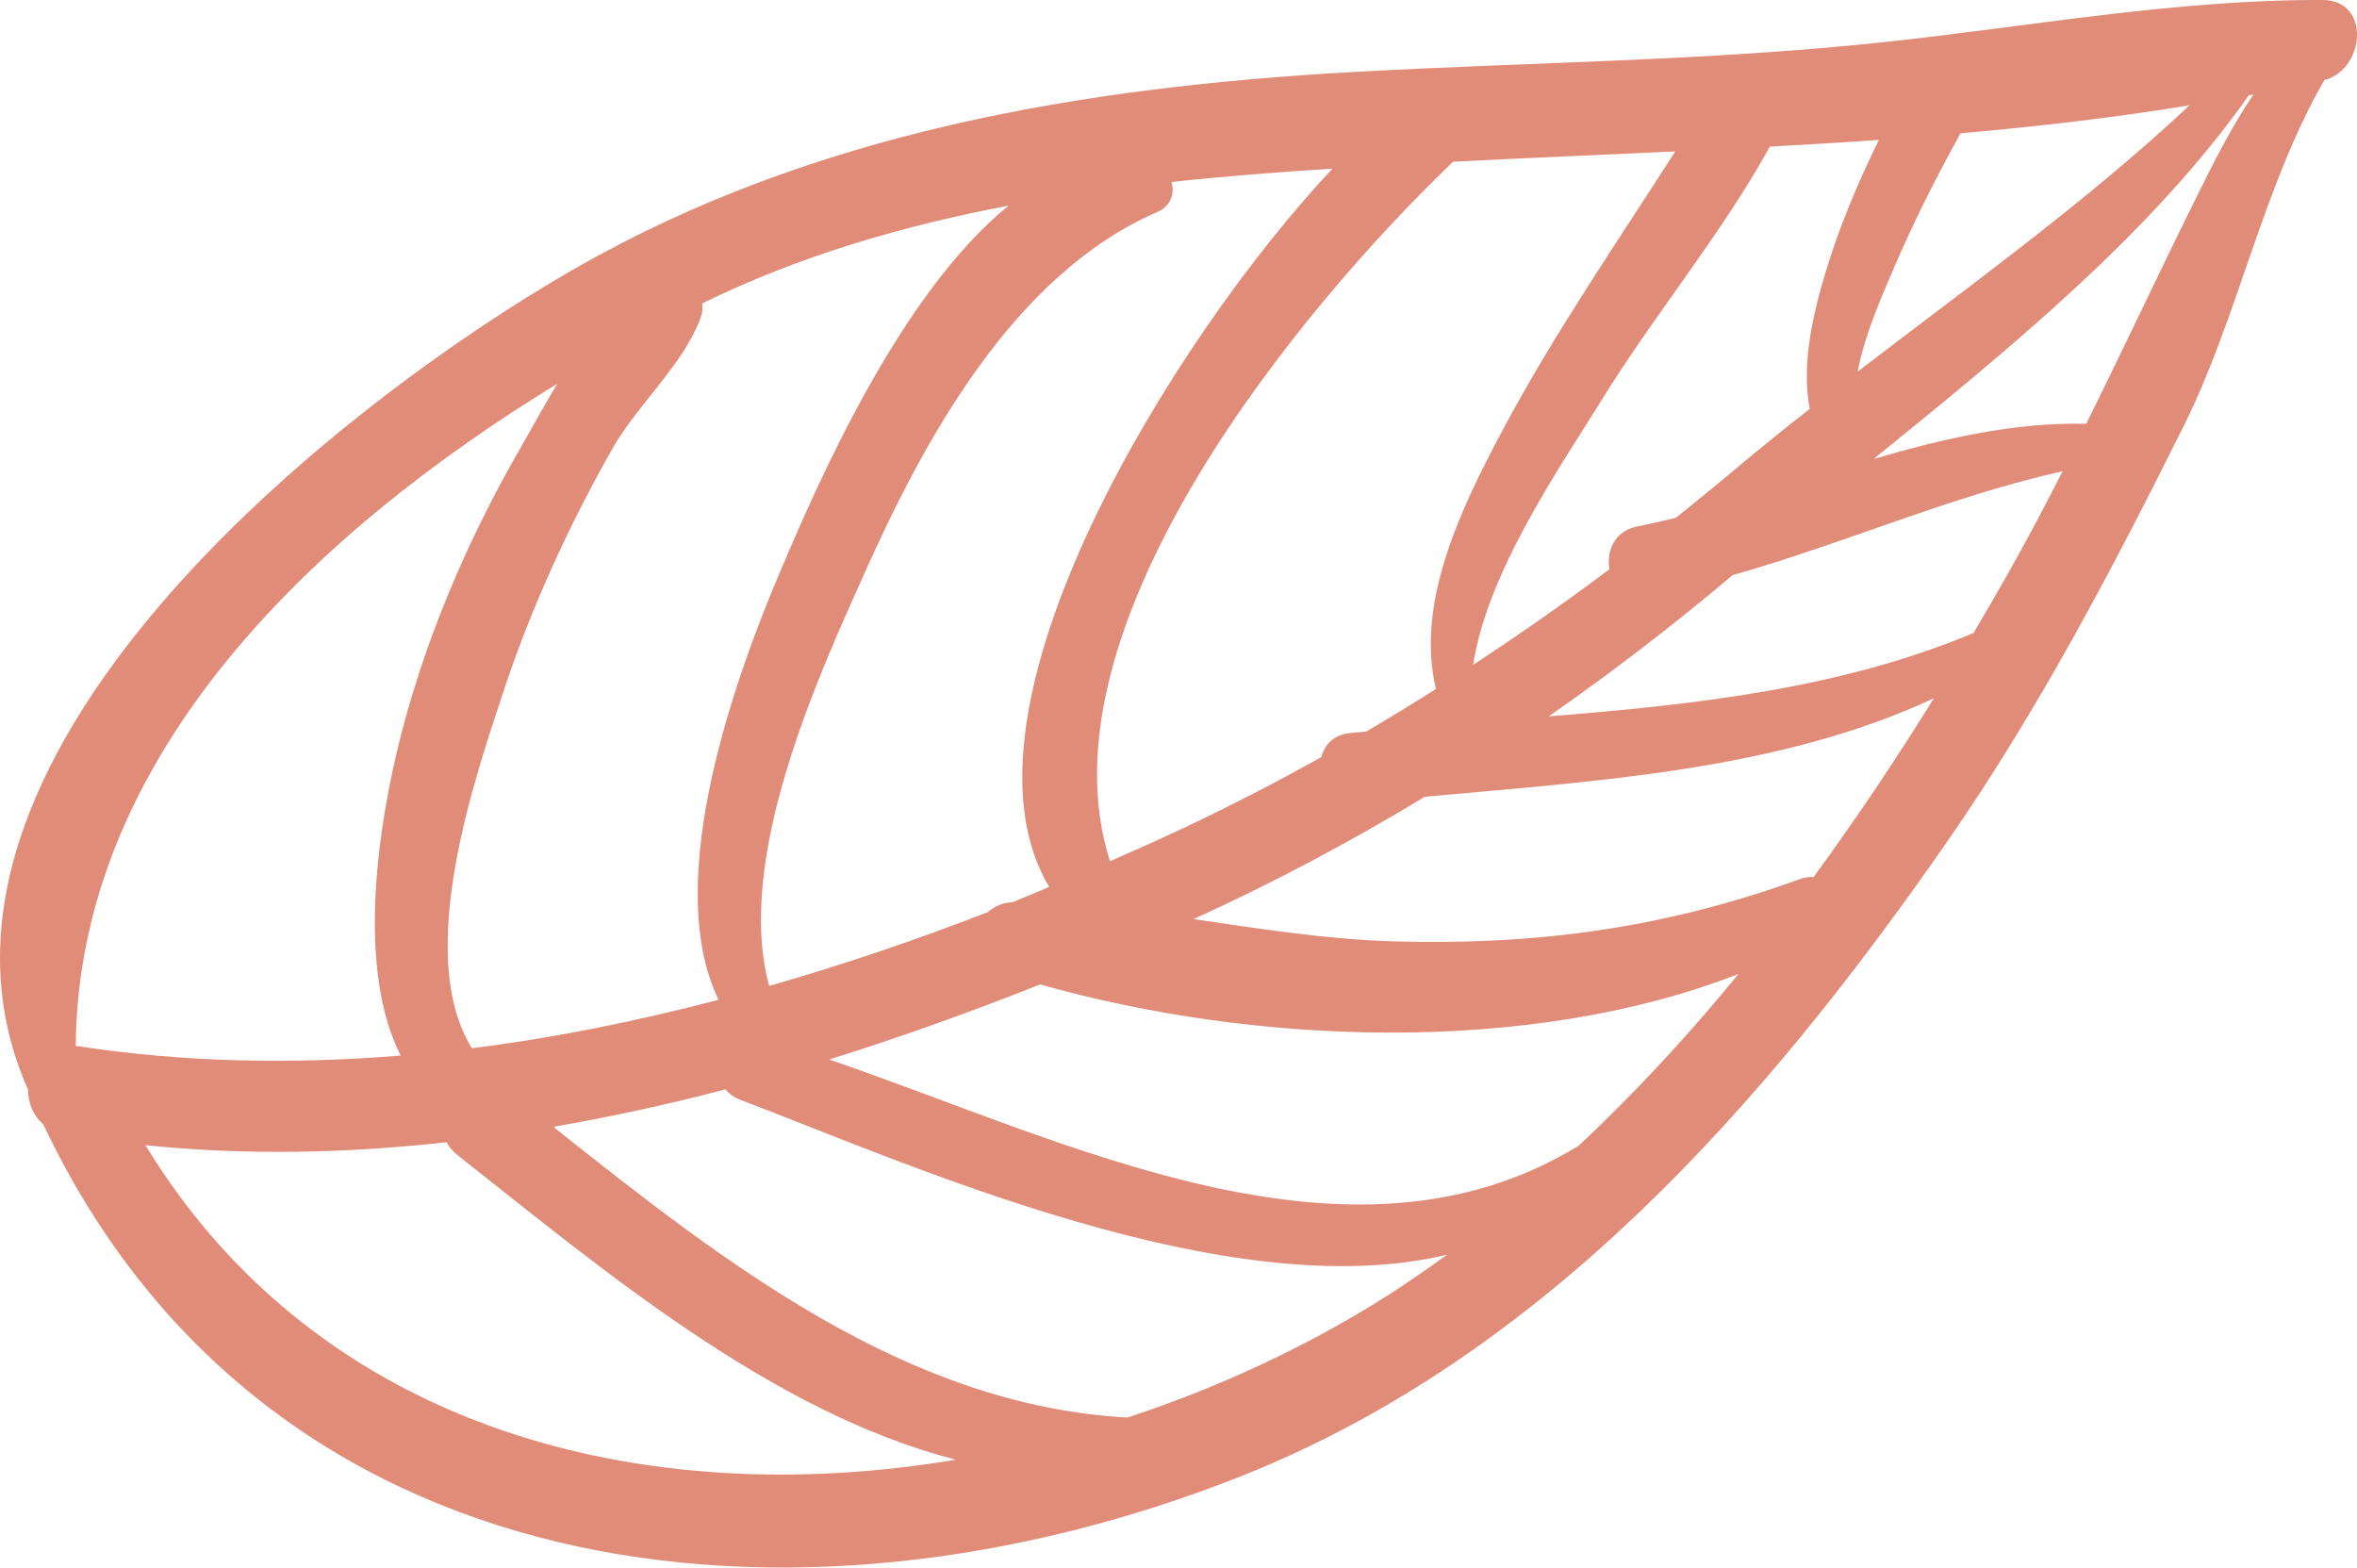
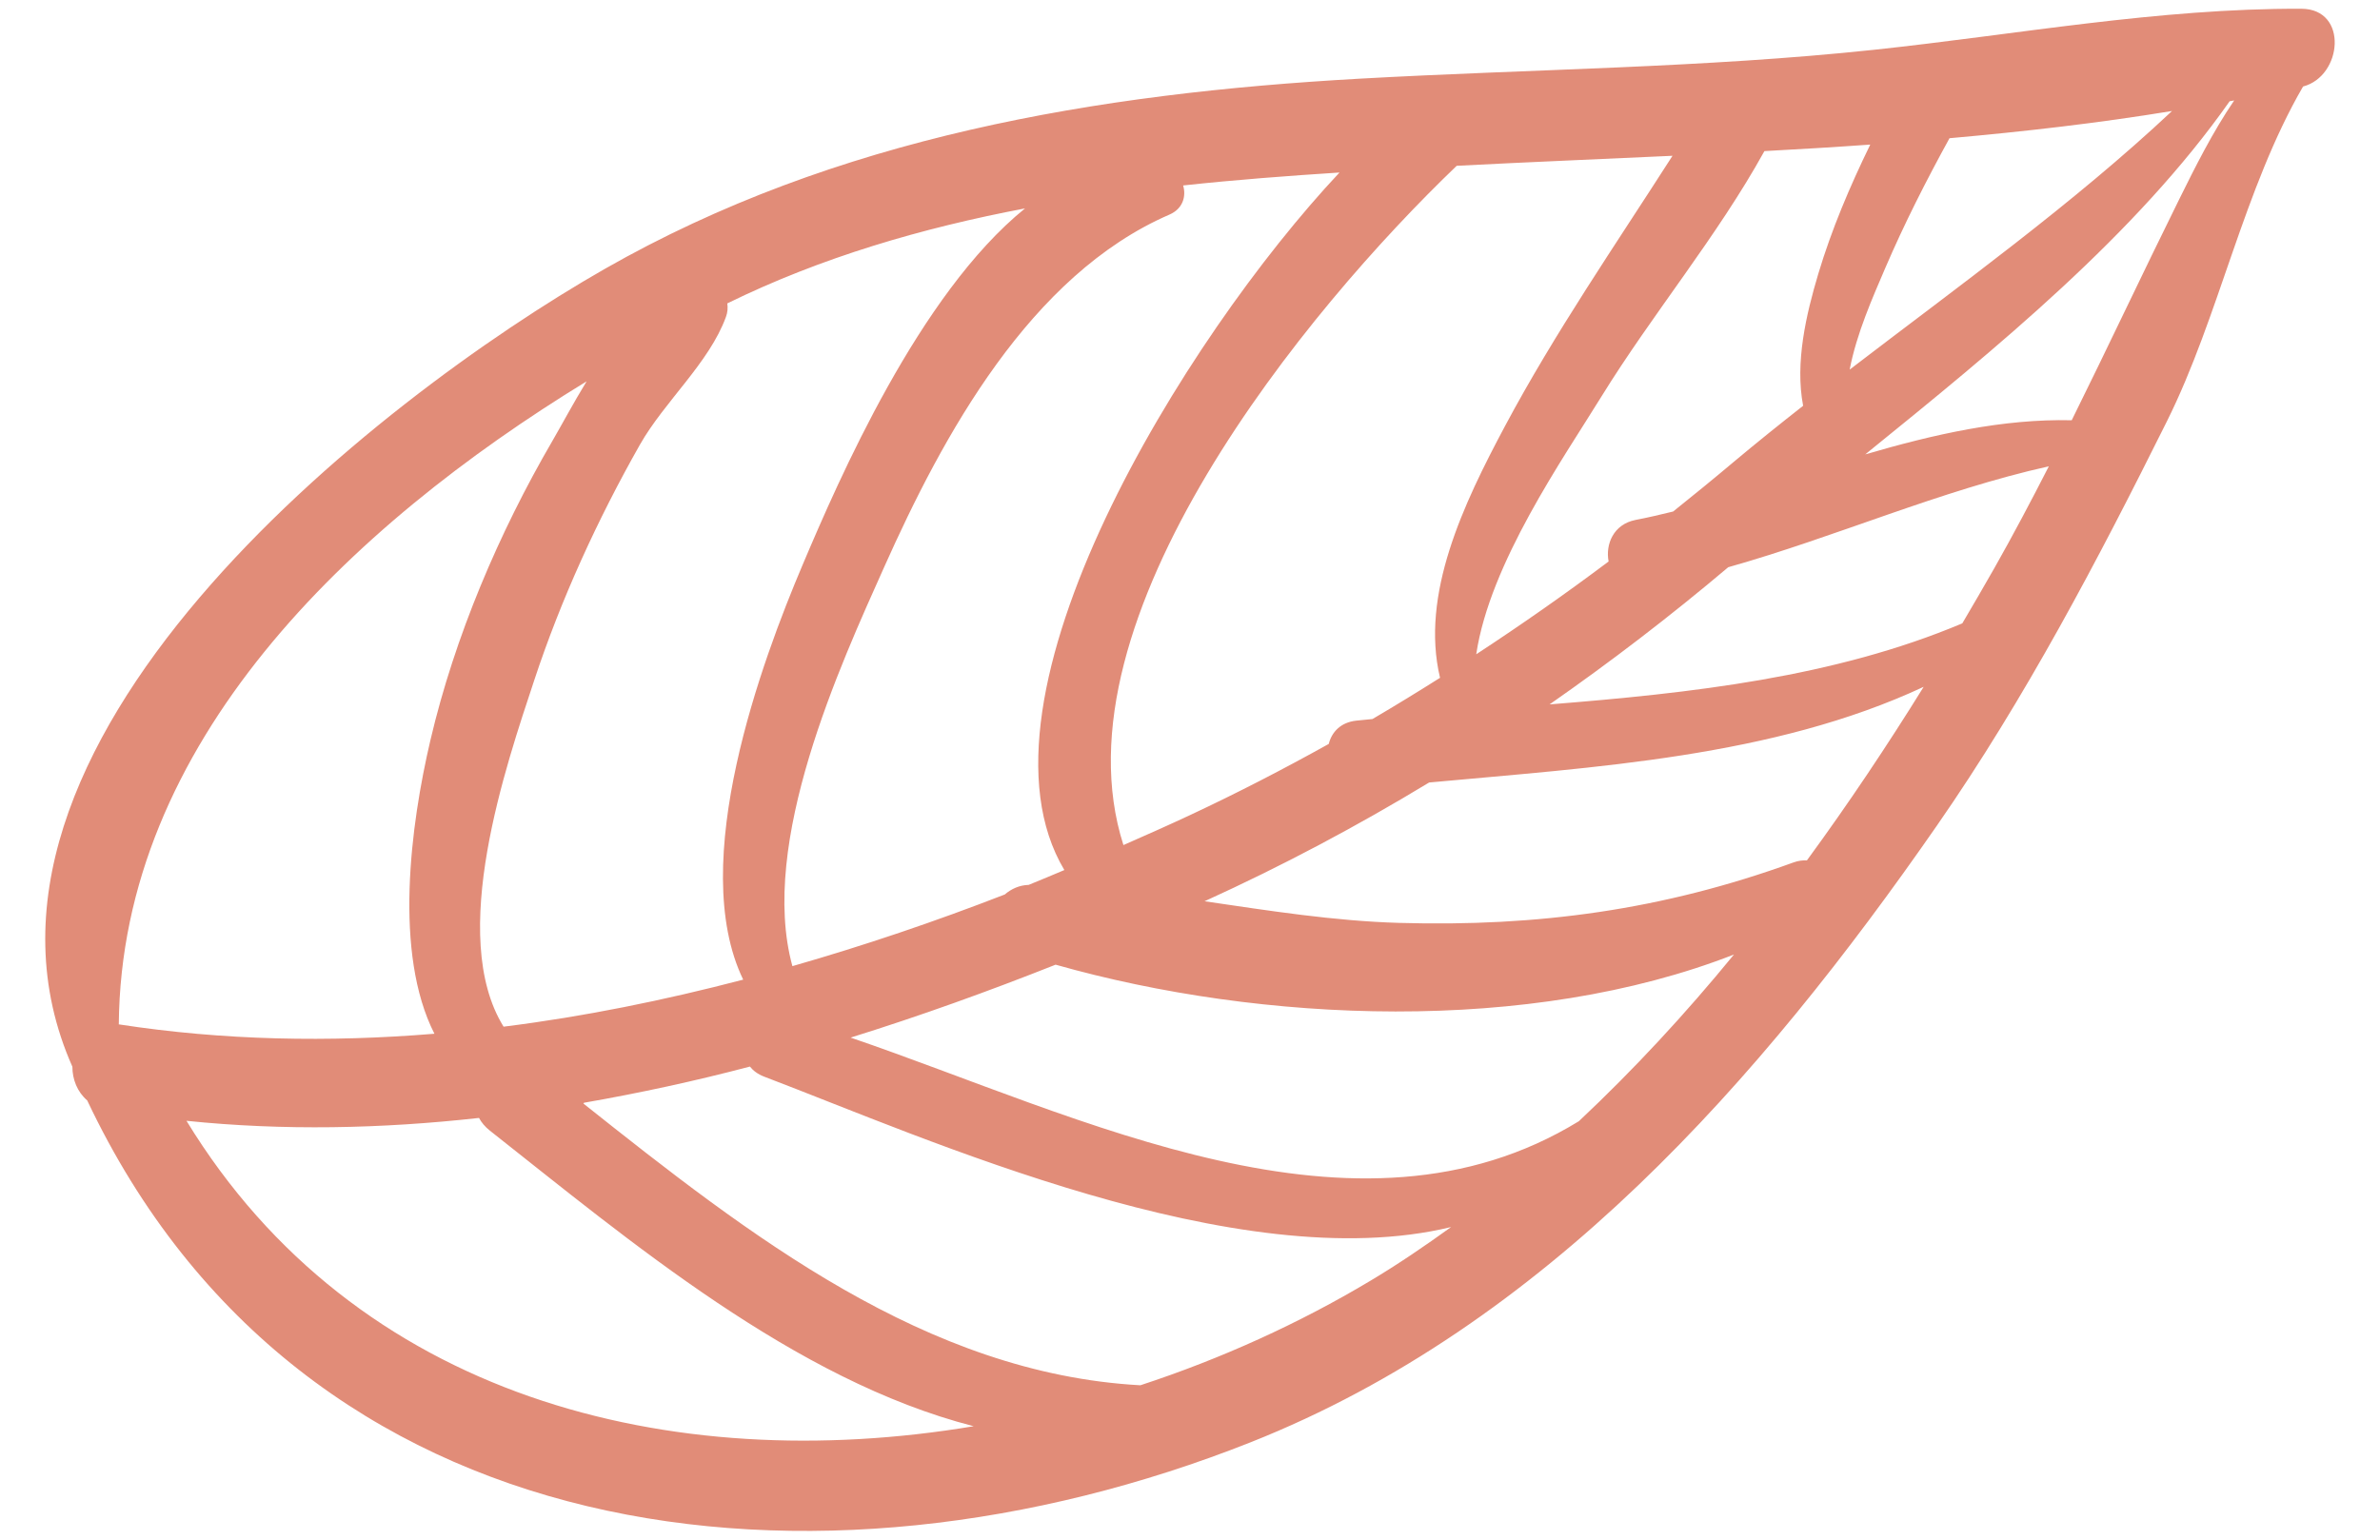
- <svg xmlns="http://www.w3.org/2000/svg" version="1.1" id="Layer_1" x="0px" y="0px" width="32.707px" height="21.751px" viewBox="0 0 32.707 21.751" enable-background="new 0 0 32.707 21.751" xml:space="preserve">
-   <path fill="#E18C78" d="M27.024,11.672c1.266-1.824,2.298-3.793,3.286-5.777c0.747-1.5,1.097-3.323,1.945-4.784  c0.563-0.147,0.65-1.108-0.023-1.111c-2.042-0.008-4.075,0.37-6.103,0.586c-2.443,0.26-4.899,0.276-7.35,0.413  C15.015,1.21,11.296,1.832,7.994,3.717c-3.287,1.877-9.621,6.854-7.606,11.4c0,0.18,0.069,0.359,0.212,0.482  c3.071,6.494,10.433,7.337,16.619,4.885C21.426,18.816,24.502,15.306,27.024,11.672z M24.125,13.514  c-0.691,0.845-1.431,1.645-2.216,2.382c-3.187,1.954-7.099-0.065-10.403-1.195c0.994-0.31,1.973-0.663,2.928-1.042  C17.383,14.495,21.204,14.655,24.125,13.514z M25.167,12.169c-0.059-0.003-0.122,0.004-0.191,0.029  c-1.869,0.679-3.653,0.921-5.635,0.864c-0.931-0.027-1.855-0.174-2.779-0.309c1.112-0.506,2.179-1.073,3.208-1.697  c2.365-0.219,4.913-0.362,7.065-1.367C26.316,10.526,25.76,11.359,25.167,12.169z M28.623,6.538  c-0.25,0.489-0.507,0.976-0.779,1.456c-0.149,0.262-0.302,0.525-0.457,0.788c-1.832,0.772-3.877,0.997-5.896,1.158  c0.875-0.61,1.726-1.262,2.552-1.96C25.582,7.546,27.062,6.886,28.623,6.538z M31.271,1.31c-0.308,0.452-0.558,0.953-0.789,1.42  c-0.52,1.05-1.014,2.105-1.532,3.15C27.968,5.857,26.98,6.081,26,6.368c1.887-1.528,3.869-3.144,5.206-5.046  C31.227,1.317,31.25,1.315,31.271,1.31z M26.072,1.941c-0.291,0.597-0.551,1.208-0.742,1.845c-0.174,0.582-0.335,1.271-0.217,1.887  c-0.337,0.265-0.67,0.532-0.993,0.803c-0.286,0.241-0.574,0.476-0.864,0.708c-0.179,0.044-0.358,0.086-0.536,0.12  c-0.317,0.062-0.433,0.349-0.386,0.594c-0.618,0.464-1.248,0.905-1.891,1.326c0.195-1.302,1.241-2.794,1.788-3.682  c0.729-1.181,1.654-2.287,2.329-3.508C25.065,2.007,25.569,1.977,26.072,1.941z M30.383,1.461c-1.408,1.322-3.043,2.498-4.605,3.695  c0.098-0.514,0.33-1.034,0.507-1.448c0.273-0.636,0.586-1.252,0.919-1.858C28.27,1.755,29.331,1.634,30.383,1.461z M23.247,2.101  c-0.817,1.276-1.68,2.526-2.394,3.864c-0.593,1.112-1.211,2.405-0.927,3.595c-0.318,0.201-0.64,0.398-0.965,0.589  c-0.076,0.008-0.153,0.015-0.23,0.023c-0.227,0.024-0.353,0.166-0.395,0.333c-0.645,0.359-1.304,0.7-1.984,1.018  c-0.312,0.146-0.63,0.287-0.949,0.427c-1.034-3.231,2.631-7.666,4.761-9.706C21.188,2.191,22.217,2.149,23.247,2.101z M18.49,2.34  c-2.207,2.351-5.4,7.507-3.931,9.967c-0.17,0.07-0.338,0.144-0.51,0.212c-0.132,0.004-0.249,0.057-0.341,0.137  c-0.991,0.385-2.005,0.729-3.034,1.024c-0.484-1.764,0.685-4.302,1.31-5.7c0.84-1.88,2.082-4.175,4.077-5.039  c0.191-0.083,0.241-0.26,0.195-0.416C17.002,2.444,17.748,2.388,18.49,2.34z M9.744,4.21c1.342-0.658,2.78-1.077,4.253-1.357  c-1.513,1.224-2.661,3.875-3.178,5.095c-0.576,1.359-1.655,4.253-0.848,5.925c-1.129,0.295-2.273,0.528-3.423,0.672  c-0.804-1.3,0.035-3.731,0.438-4.95c0.384-1.162,0.906-2.3,1.509-3.365c0.349-0.616,0.992-1.172,1.23-1.828  C9.749,4.338,9.753,4.272,9.744,4.21z M1.058,14.513c-0.003,0-0.004,0-0.007,0c0.033-4.022,3.284-7.111,6.683-9.189  C7.545,5.634,7.382,5.94,7.245,6.176C6.481,7.489,5.851,8.968,5.503,10.45c-0.286,1.219-0.527,3.046,0.057,4.196  C4.055,14.77,2.546,14.742,1.058,14.513z M2.018,15.89c1.386,0.143,2.785,0.114,4.179-0.041c0.035,0.065,0.086,0.127,0.156,0.182  c1.989,1.569,4.352,3.567,6.911,4.223C8.928,20.98,4.434,19.85,2.018,15.89z M7.689,15.644c0.003-0.004,0.005-0.008,0.008-0.012  c0.795-0.139,1.586-0.31,2.37-0.517c0.046,0.058,0.111,0.108,0.201,0.143c2.312,0.878,6.768,2.89,9.816,2.15  c-0.375,0.271-0.757,0.531-1.152,0.767c-1.021,0.611-2.132,1.115-3.287,1.494C12.586,19.501,10.062,17.53,7.689,15.644z" />
+ <svg xmlns="http://www.w3.org/2000/svg" version="1.1" id="Layer_1" x="0px" y="0px" width="34px" height="22px" viewBox="-0.646 -0.125 34 22" enable-background="new -0.646 -0.125 34 22" xml:space="preserve">
+   <path fill="#E18C78" d="M27.024,11.672c1.266-1.824,2.298-3.793,3.286-5.777c0.747-1.5,1.097-3.323,1.945-4.784  c0.563-0.147,0.65-1.108-0.023-1.111c-2.042-0.008-4.075,0.37-6.103,0.586c-2.443,0.26-4.899,0.276-7.35,0.413  C15.015,1.21,11.296,1.832,7.994,3.717c-3.287,1.877-9.621,6.854-7.606,11.4c0,0.18,0.069,0.359,0.212,0.482  c3.071,6.494,10.433,7.337,16.619,4.885C21.426,18.816,24.502,15.306,27.024,11.672z M24.125,13.514  c-0.691,0.845-1.431,1.645-2.216,2.382c-3.187,1.954-7.099-0.065-10.403-1.195c0.994-0.31,1.973-0.663,2.928-1.042  C17.383,14.495,21.204,14.655,24.125,13.514z M25.167,12.169c-0.059-0.003-0.122,0.004-0.191,0.029  c-1.869,0.679-3.653,0.921-5.635,0.864c-0.931-0.027-1.855-0.174-2.779-0.309c1.112-0.506,2.179-1.073,3.208-1.697  c2.365-0.219,4.913-0.362,7.065-1.367C26.316,10.526,25.76,11.359,25.167,12.169z M28.623,6.538  c-0.25,0.489-0.507,0.976-0.779,1.456c-0.149,0.262-0.302,0.525-0.457,0.788c-1.832,0.772-3.877,0.997-5.896,1.158  c0.875-0.61,1.726-1.262,2.552-1.96C25.582,7.546,27.062,6.886,28.623,6.538z M31.271,1.31c-0.308,0.452-0.558,0.953-0.789,1.42  c-0.52,1.05-1.014,2.105-1.532,3.15C27.968,5.857,26.98,6.081,26,6.368c1.887-1.528,3.869-3.144,5.206-5.046  C31.227,1.317,31.25,1.315,31.271,1.31z M26.072,1.941c-0.291,0.597-0.551,1.208-0.742,1.845c-0.174,0.582-0.335,1.271-0.217,1.887  c-0.337,0.265-0.67,0.532-0.993,0.803c-0.286,0.241-0.574,0.476-0.864,0.708c-0.179,0.044-0.358,0.086-0.536,0.12  c-0.317,0.062-0.433,0.349-0.386,0.594c-0.618,0.464-1.248,0.905-1.891,1.326c0.195-1.302,1.241-2.794,1.788-3.682  c0.729-1.181,1.654-2.287,2.329-3.508C25.065,2.007,25.569,1.977,26.072,1.941z M30.383,1.461c-1.408,1.322-3.043,2.498-4.605,3.695  c0.098-0.514,0.33-1.034,0.507-1.448c0.273-0.636,0.586-1.252,0.919-1.858C28.27,1.755,29.331,1.634,30.383,1.461z M23.247,2.101  c-0.817,1.276-1.68,2.526-2.394,3.864C20.26,7.077,19.642,8.37,19.926,9.56c-0.318,0.201-0.64,0.398-0.965,0.589  c-0.076,0.008-0.153,0.015-0.23,0.023c-0.227,0.024-0.353,0.166-0.395,0.333c-0.645,0.359-1.304,0.7-1.984,1.018  c-0.312,0.146-0.63,0.287-0.949,0.427c-1.034-3.231,2.631-7.666,4.761-9.706C21.188,2.191,22.217,2.149,23.247,2.101z M18.49,2.34  c-2.207,2.351-5.4,7.507-3.931,9.967c-0.17,0.07-0.338,0.144-0.51,0.212c-0.132,0.004-0.249,0.057-0.341,0.137  c-0.991,0.385-2.005,0.729-3.034,1.024c-0.484-1.764,0.685-4.302,1.31-5.7c0.84-1.88,2.082-4.175,4.077-5.039  c0.191-0.083,0.241-0.26,0.195-0.416C17.002,2.444,17.748,2.388,18.49,2.34z M9.744,4.21c1.342-0.658,2.78-1.077,4.253-1.357  c-1.513,1.224-2.661,3.875-3.178,5.095c-0.576,1.359-1.655,4.253-0.848,5.925c-1.129,0.295-2.273,0.528-3.423,0.672  c-0.804-1.3,0.035-3.731,0.438-4.95c0.384-1.162,0.906-2.3,1.509-3.365c0.349-0.616,0.992-1.172,1.23-1.828  C9.749,4.338,9.753,4.272,9.744,4.21z M1.058,14.513c-0.003,0-0.004,0-0.007,0c0.033-4.022,3.284-7.111,6.683-9.189  C7.545,5.634,7.382,5.94,7.245,6.176C6.481,7.489,5.851,8.968,5.503,10.45c-0.286,1.219-0.527,3.046,0.057,4.196  C4.055,14.77,2.546,14.742,1.058,14.513z M2.018,15.89c1.386,0.143,2.785,0.114,4.179-0.041c0.035,0.065,0.086,0.127,0.156,0.182  c1.989,1.569,4.352,3.567,6.911,4.223C8.928,20.98,4.434,19.85,2.018,15.89z M7.689,15.644c0.003-0.004,0.005-0.008,0.008-0.012  c0.795-0.139,1.586-0.31,2.37-0.517c0.046,0.058,0.111,0.108,0.201,0.143c2.312,0.878,6.768,2.89,9.816,2.15  c-0.375,0.271-0.757,0.531-1.152,0.767c-1.021,0.611-2.132,1.115-3.287,1.494C12.586,19.501,10.062,17.53,7.689,15.644z" />
</svg>
